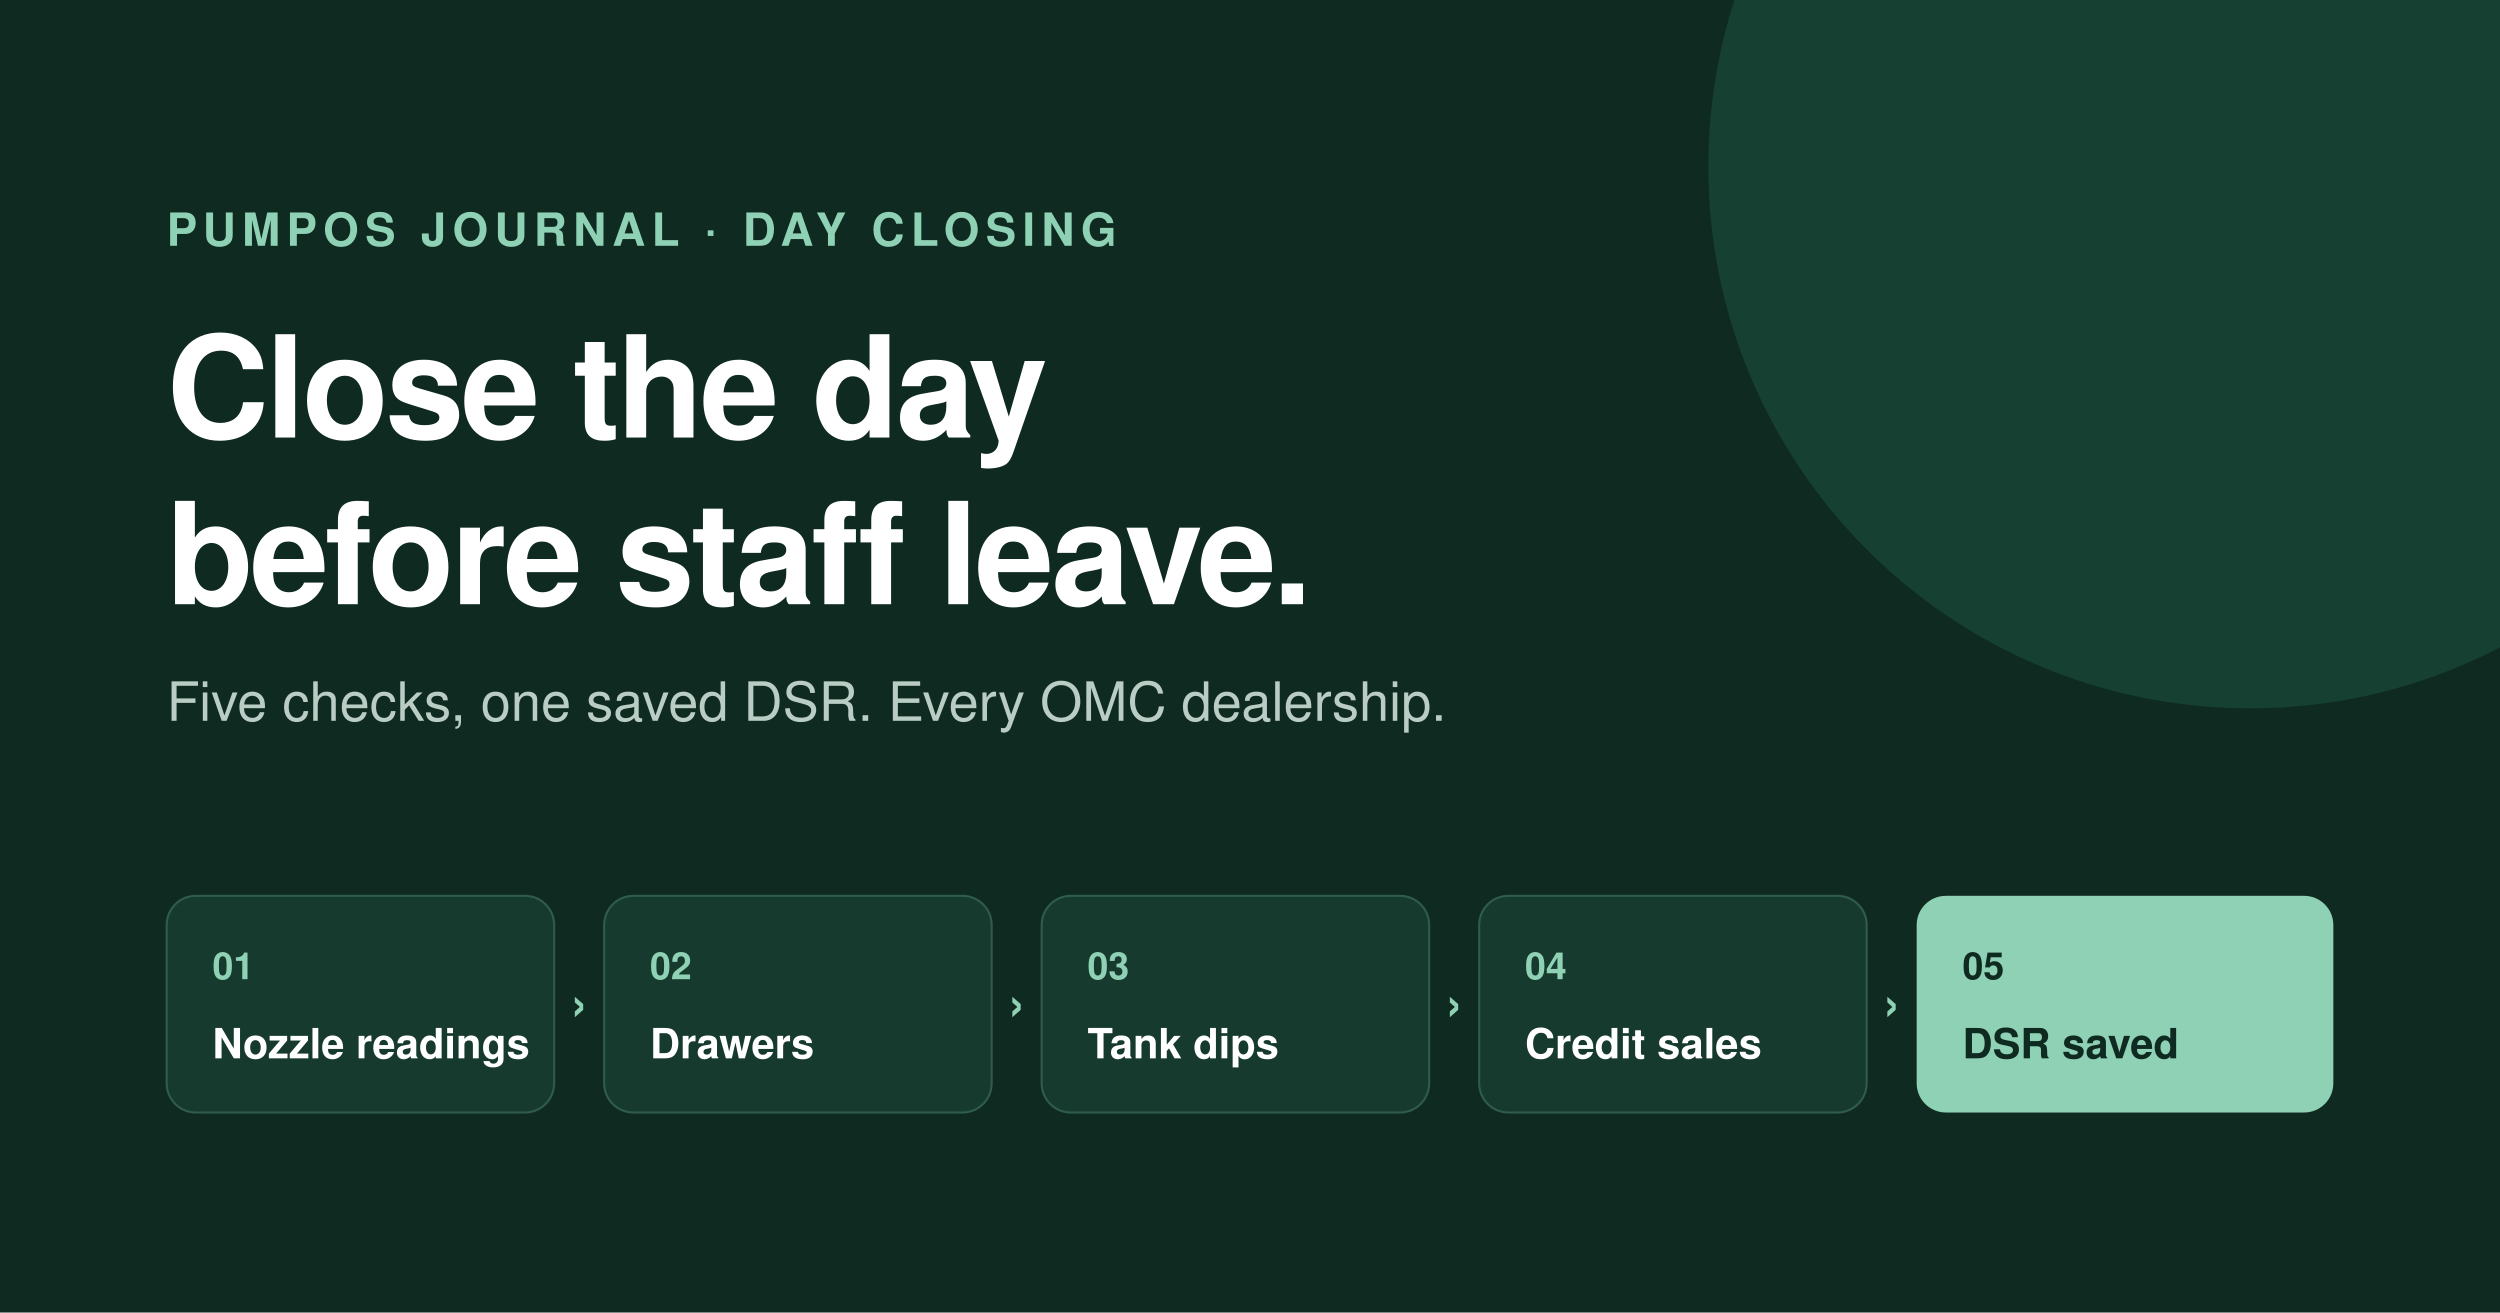
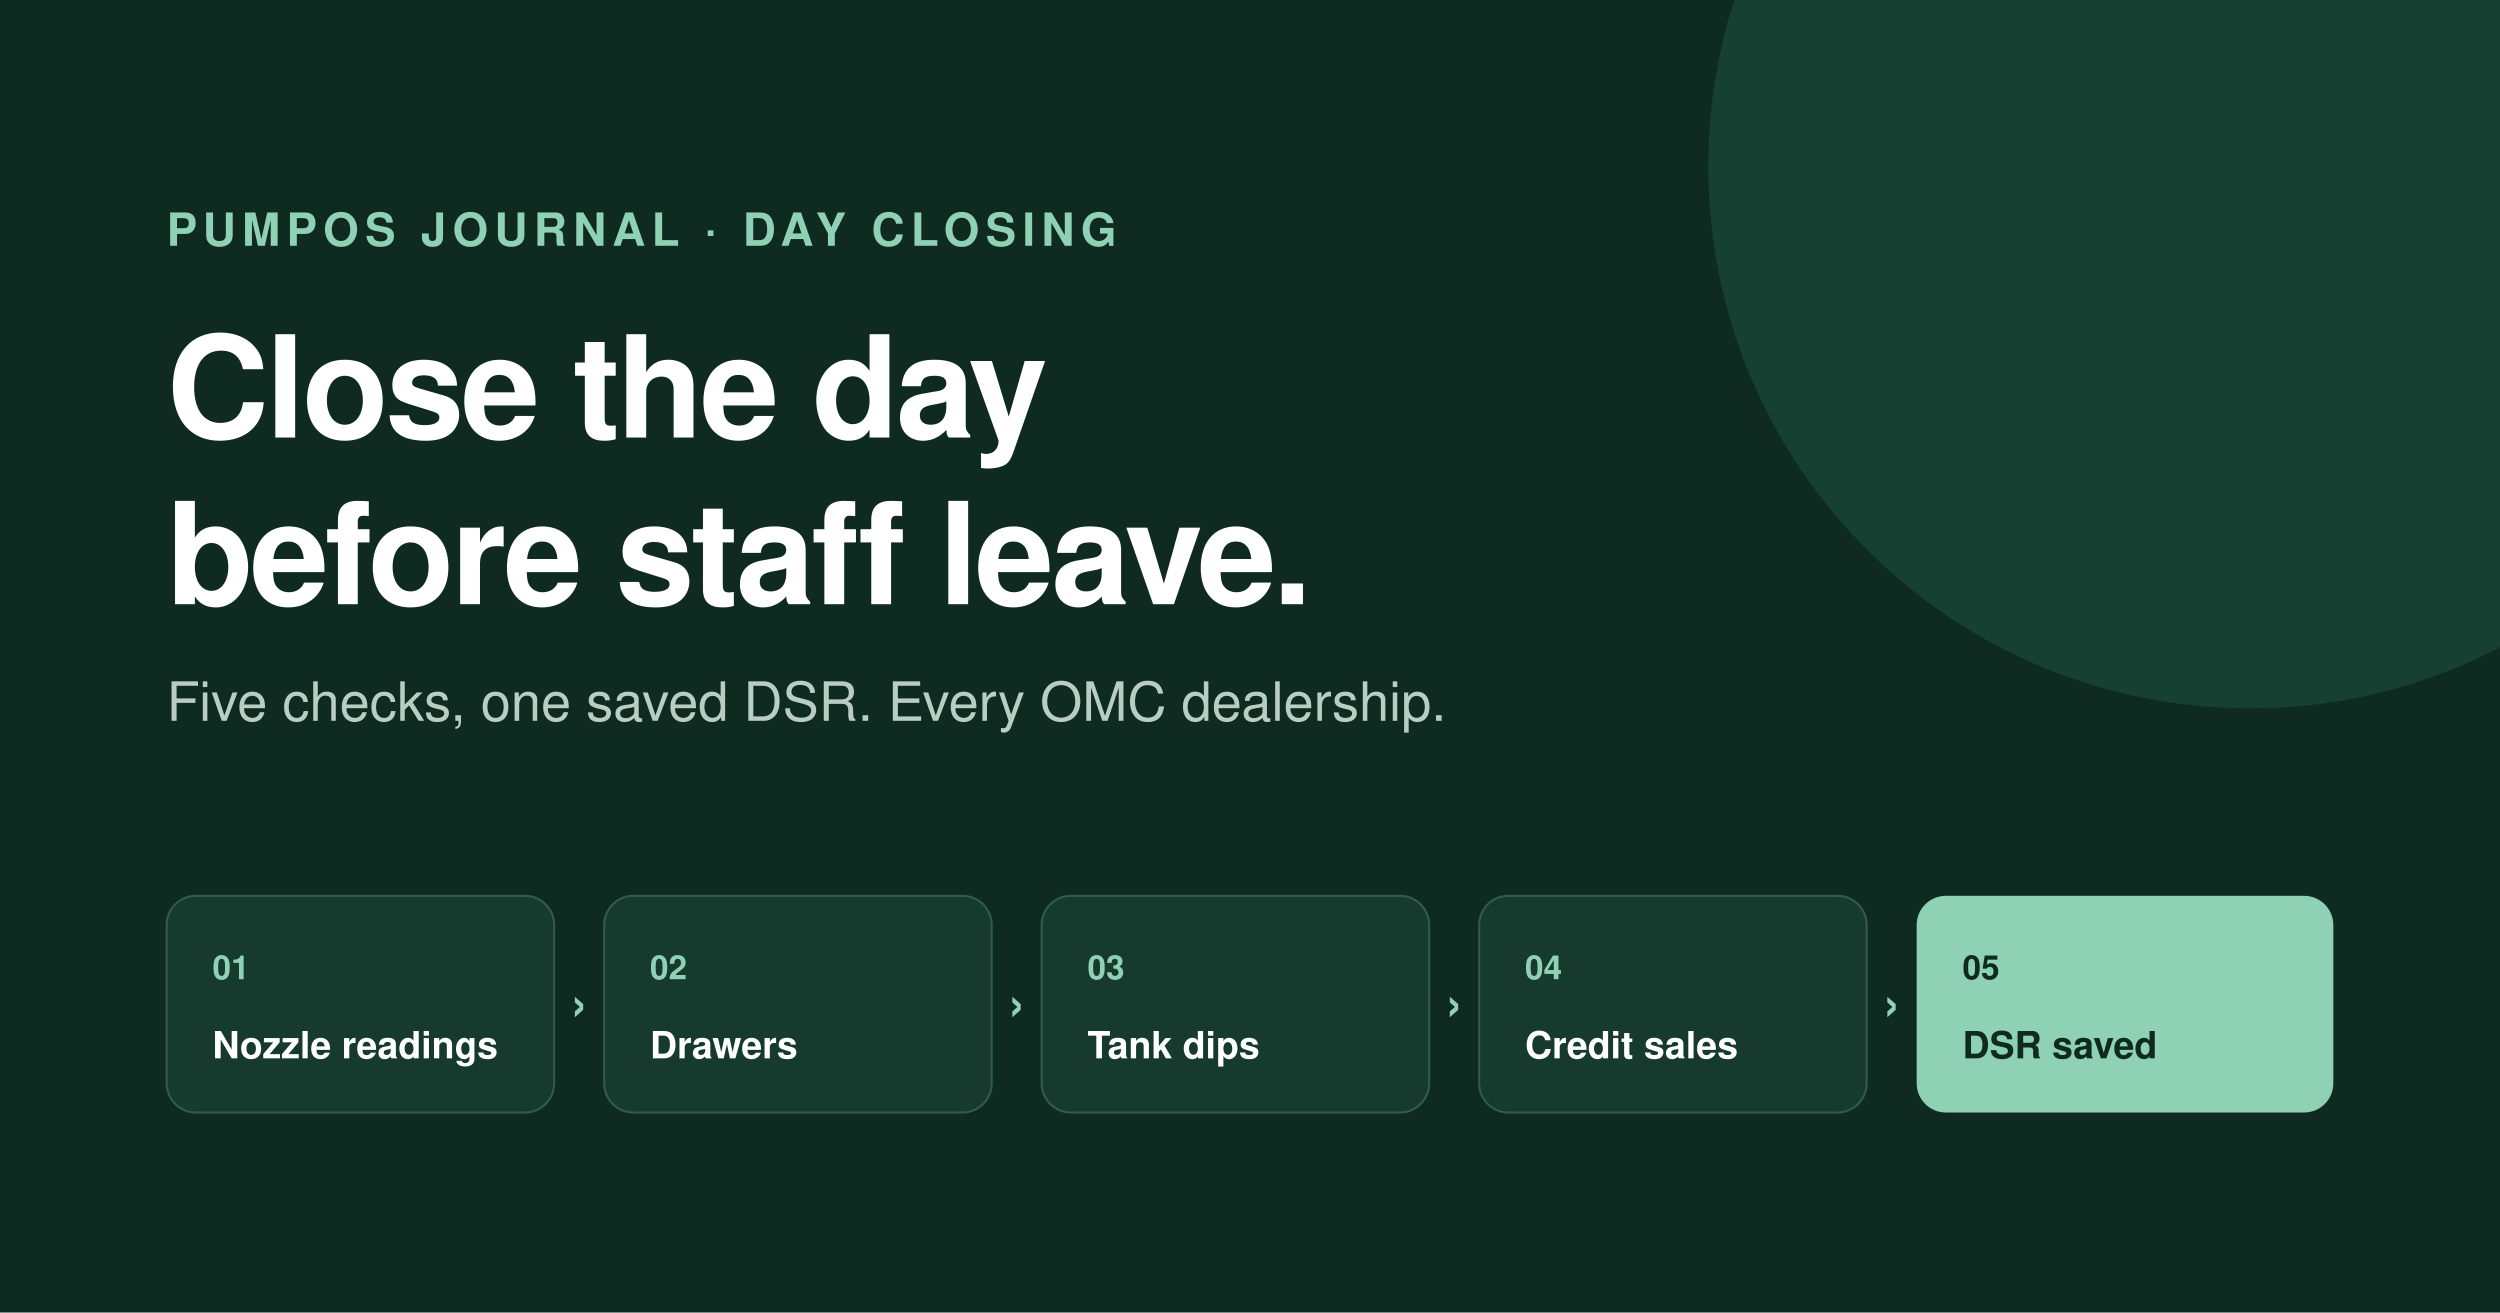
<svg xmlns="http://www.w3.org/2000/svg" width="1200" height="630" viewBox="0 0 1200 630" font-family="Plus Jakarta Sans, Helvetica, Arial, sans-serif">
  <rect width="1200" height="630" fill="#0f2a21" />
  <circle cx="1080" cy="80" r="260" fill="#1f6a53" opacity="0.35" />
  <text x="80" y="118" fill="#8fd1b4" font-size="22" font-weight="700" letter-spacing="3">PUMPOS JOURNAL · DAY CLOSING</text>
  <text x="80" y="210" fill="#ffffff" font-size="68" font-weight="800" letter-spacing="-1.5">Close the day</text>
  <text x="80" y="290" fill="#ffffff" font-size="68" font-weight="800" letter-spacing="-1.5">before staff leave.</text>
  <text x="80" y="346" fill="#b9cdc4" font-size="26">Five checks, one saved DSR. Every OMC dealership.</text>
-   <g font-size="20" font-weight="700">
+   <g font-size="18" font-weight="700">
    <rect x="80" y="430" width="186" height="104" rx="14" fill="#173a2e" stroke="#2f5c4b" />
-     <text x="102" y="470" fill="#8fd1b4" font-size="18">01</text>
+     <text x="102" y="470" fill="#8fd1b4" font-size="16">01</text>
    <text x="102" y="508" fill="#ffffff">Nozzle readings</text>
    <rect x="290" y="430" width="186" height="104" rx="14" fill="#173a2e" stroke="#2f5c4b" />
-     <text x="312" y="470" fill="#8fd1b4" font-size="18">02</text>
+     <text x="312" y="470" fill="#8fd1b4" font-size="16">02</text>
    <text x="312" y="508" fill="#ffffff">Drawers</text>
    <rect x="500" y="430" width="186" height="104" rx="14" fill="#173a2e" stroke="#2f5c4b" />
-     <text x="522" y="470" fill="#8fd1b4" font-size="18">03</text>
+     <text x="522" y="470" fill="#8fd1b4" font-size="16">03</text>
    <text x="522" y="508" fill="#ffffff">Tank dips</text>
    <rect x="710" y="430" width="186" height="104" rx="14" fill="#173a2e" stroke="#2f5c4b" />
-     <text x="732" y="470" fill="#8fd1b4" font-size="18">04</text>
+     <text x="732" y="470" fill="#8fd1b4" font-size="16">04</text>
    <text x="732" y="508" fill="#ffffff">Credit sales</text>
    <rect x="920" y="430" width="200" height="104" rx="14" fill="#8fd1b4" />
-     <text x="942" y="470" fill="#0f2a21" font-size="18">05</text>
+     <text x="942" y="470" fill="#0f2a21" font-size="16">05</text>
    <text x="942" y="508" fill="#0f2a21">DSR saved</text>
  </g>
  <g fill="#8fd1b4" font-size="24" font-weight="700" text-anchor="middle">
    <text x="278" y="490">›</text>
    <text x="488" y="490">›</text>
    <text x="698" y="490">›</text>
    <text x="908" y="490">›</text>
  </g>
</svg>
